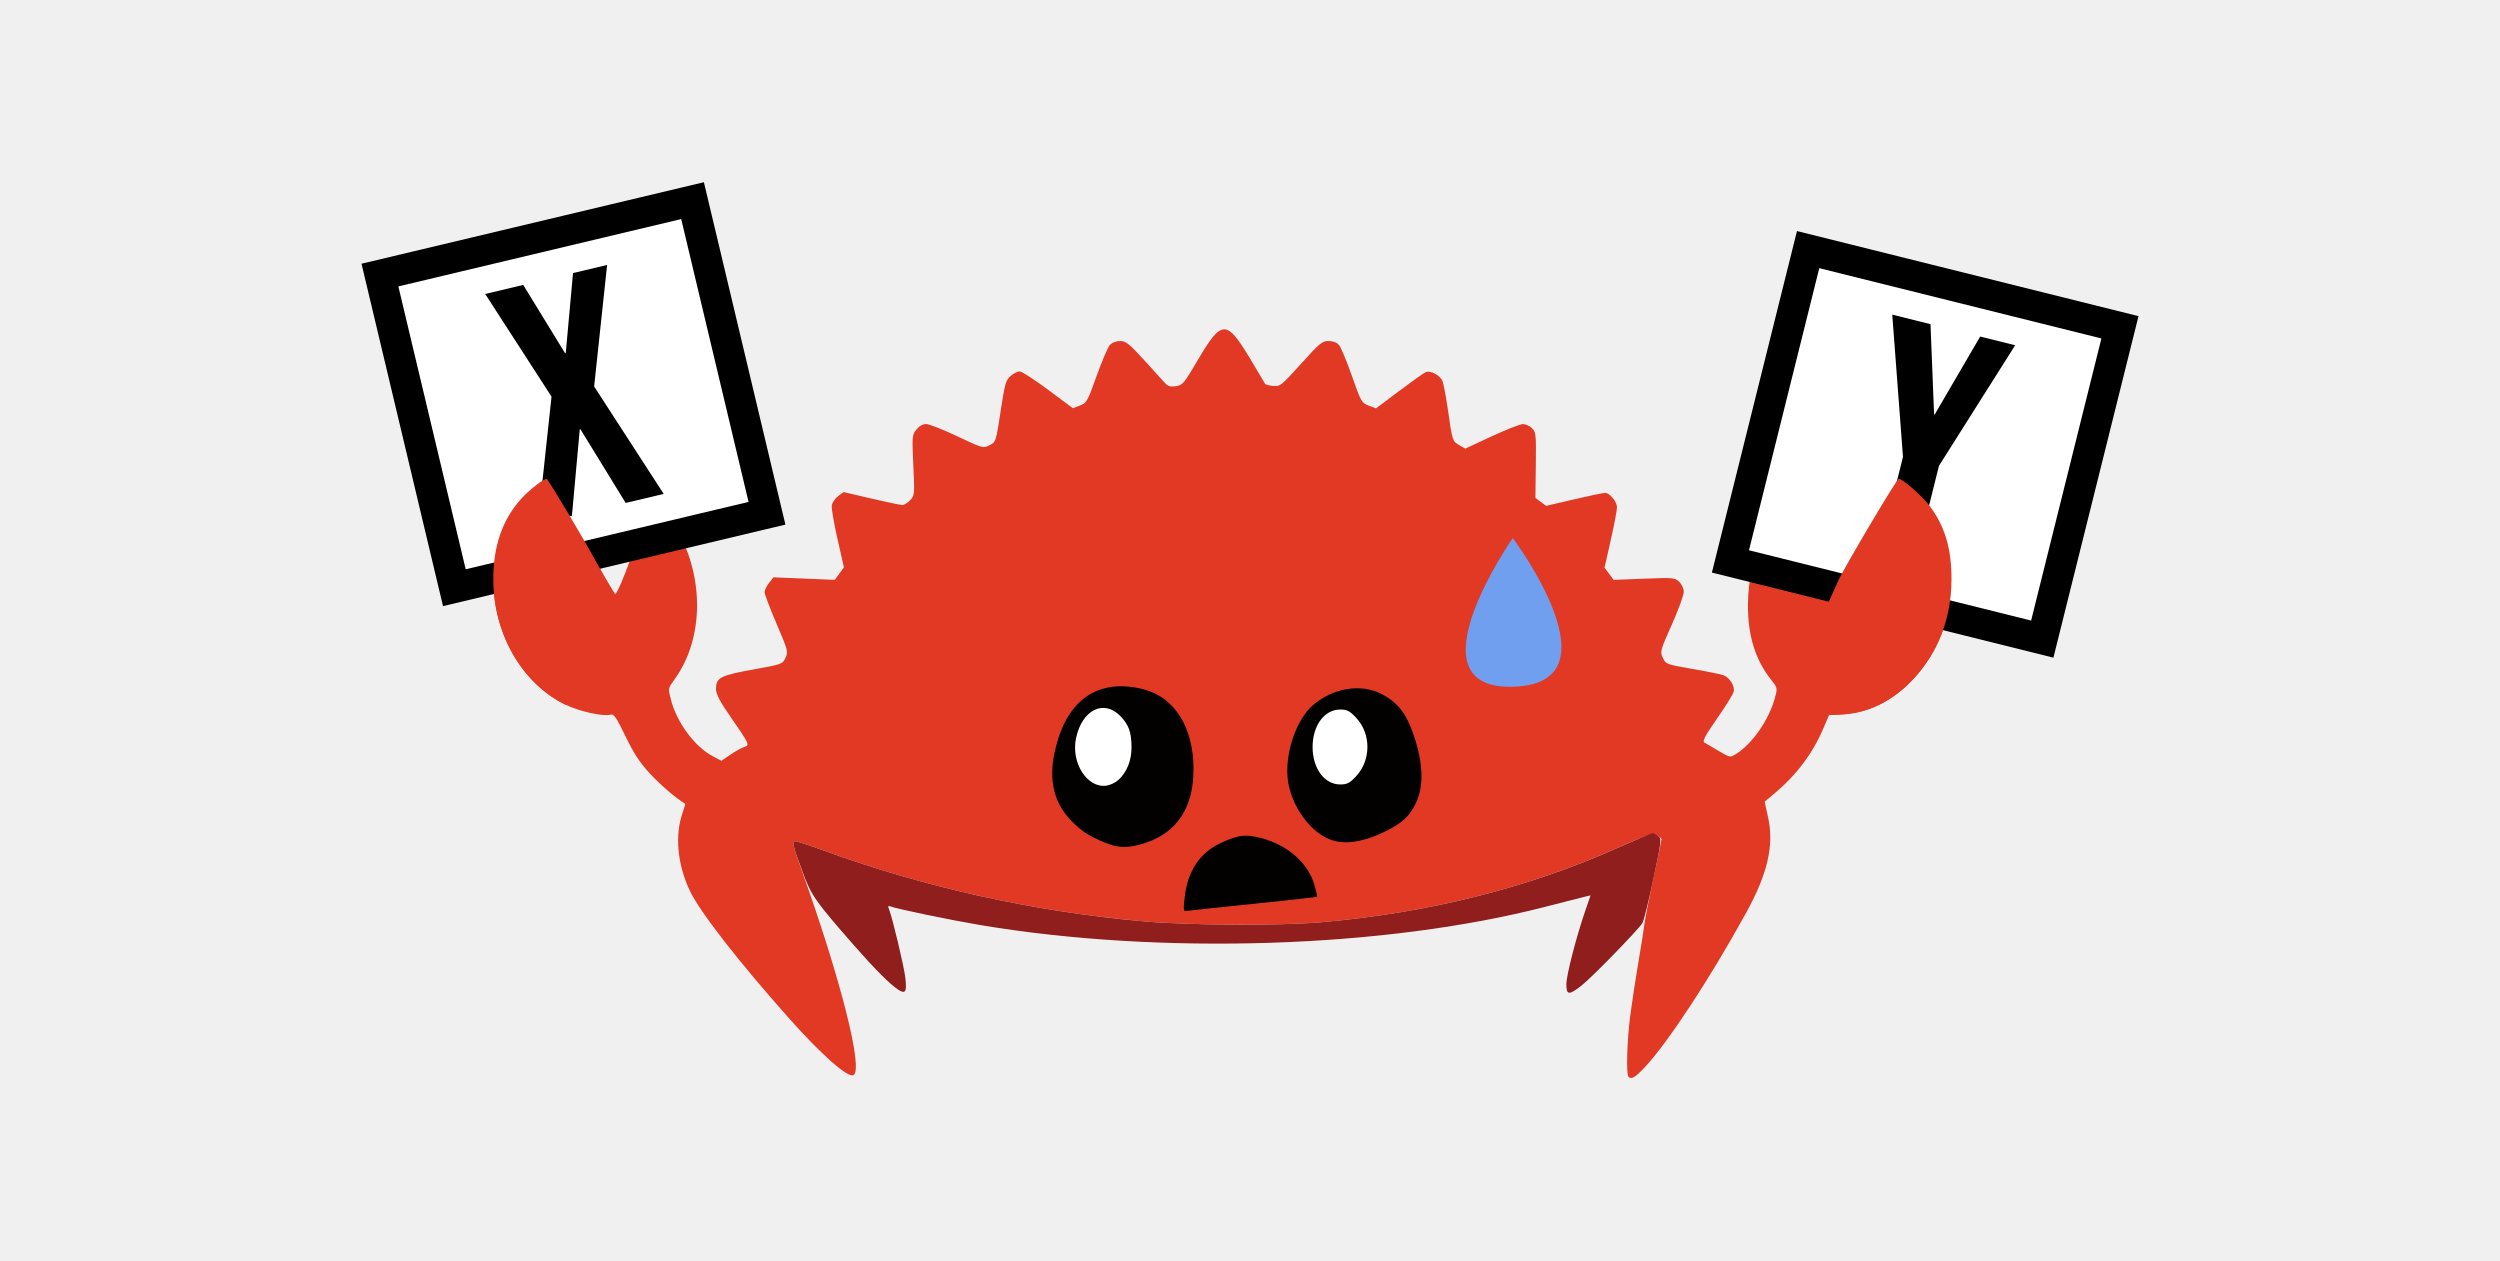
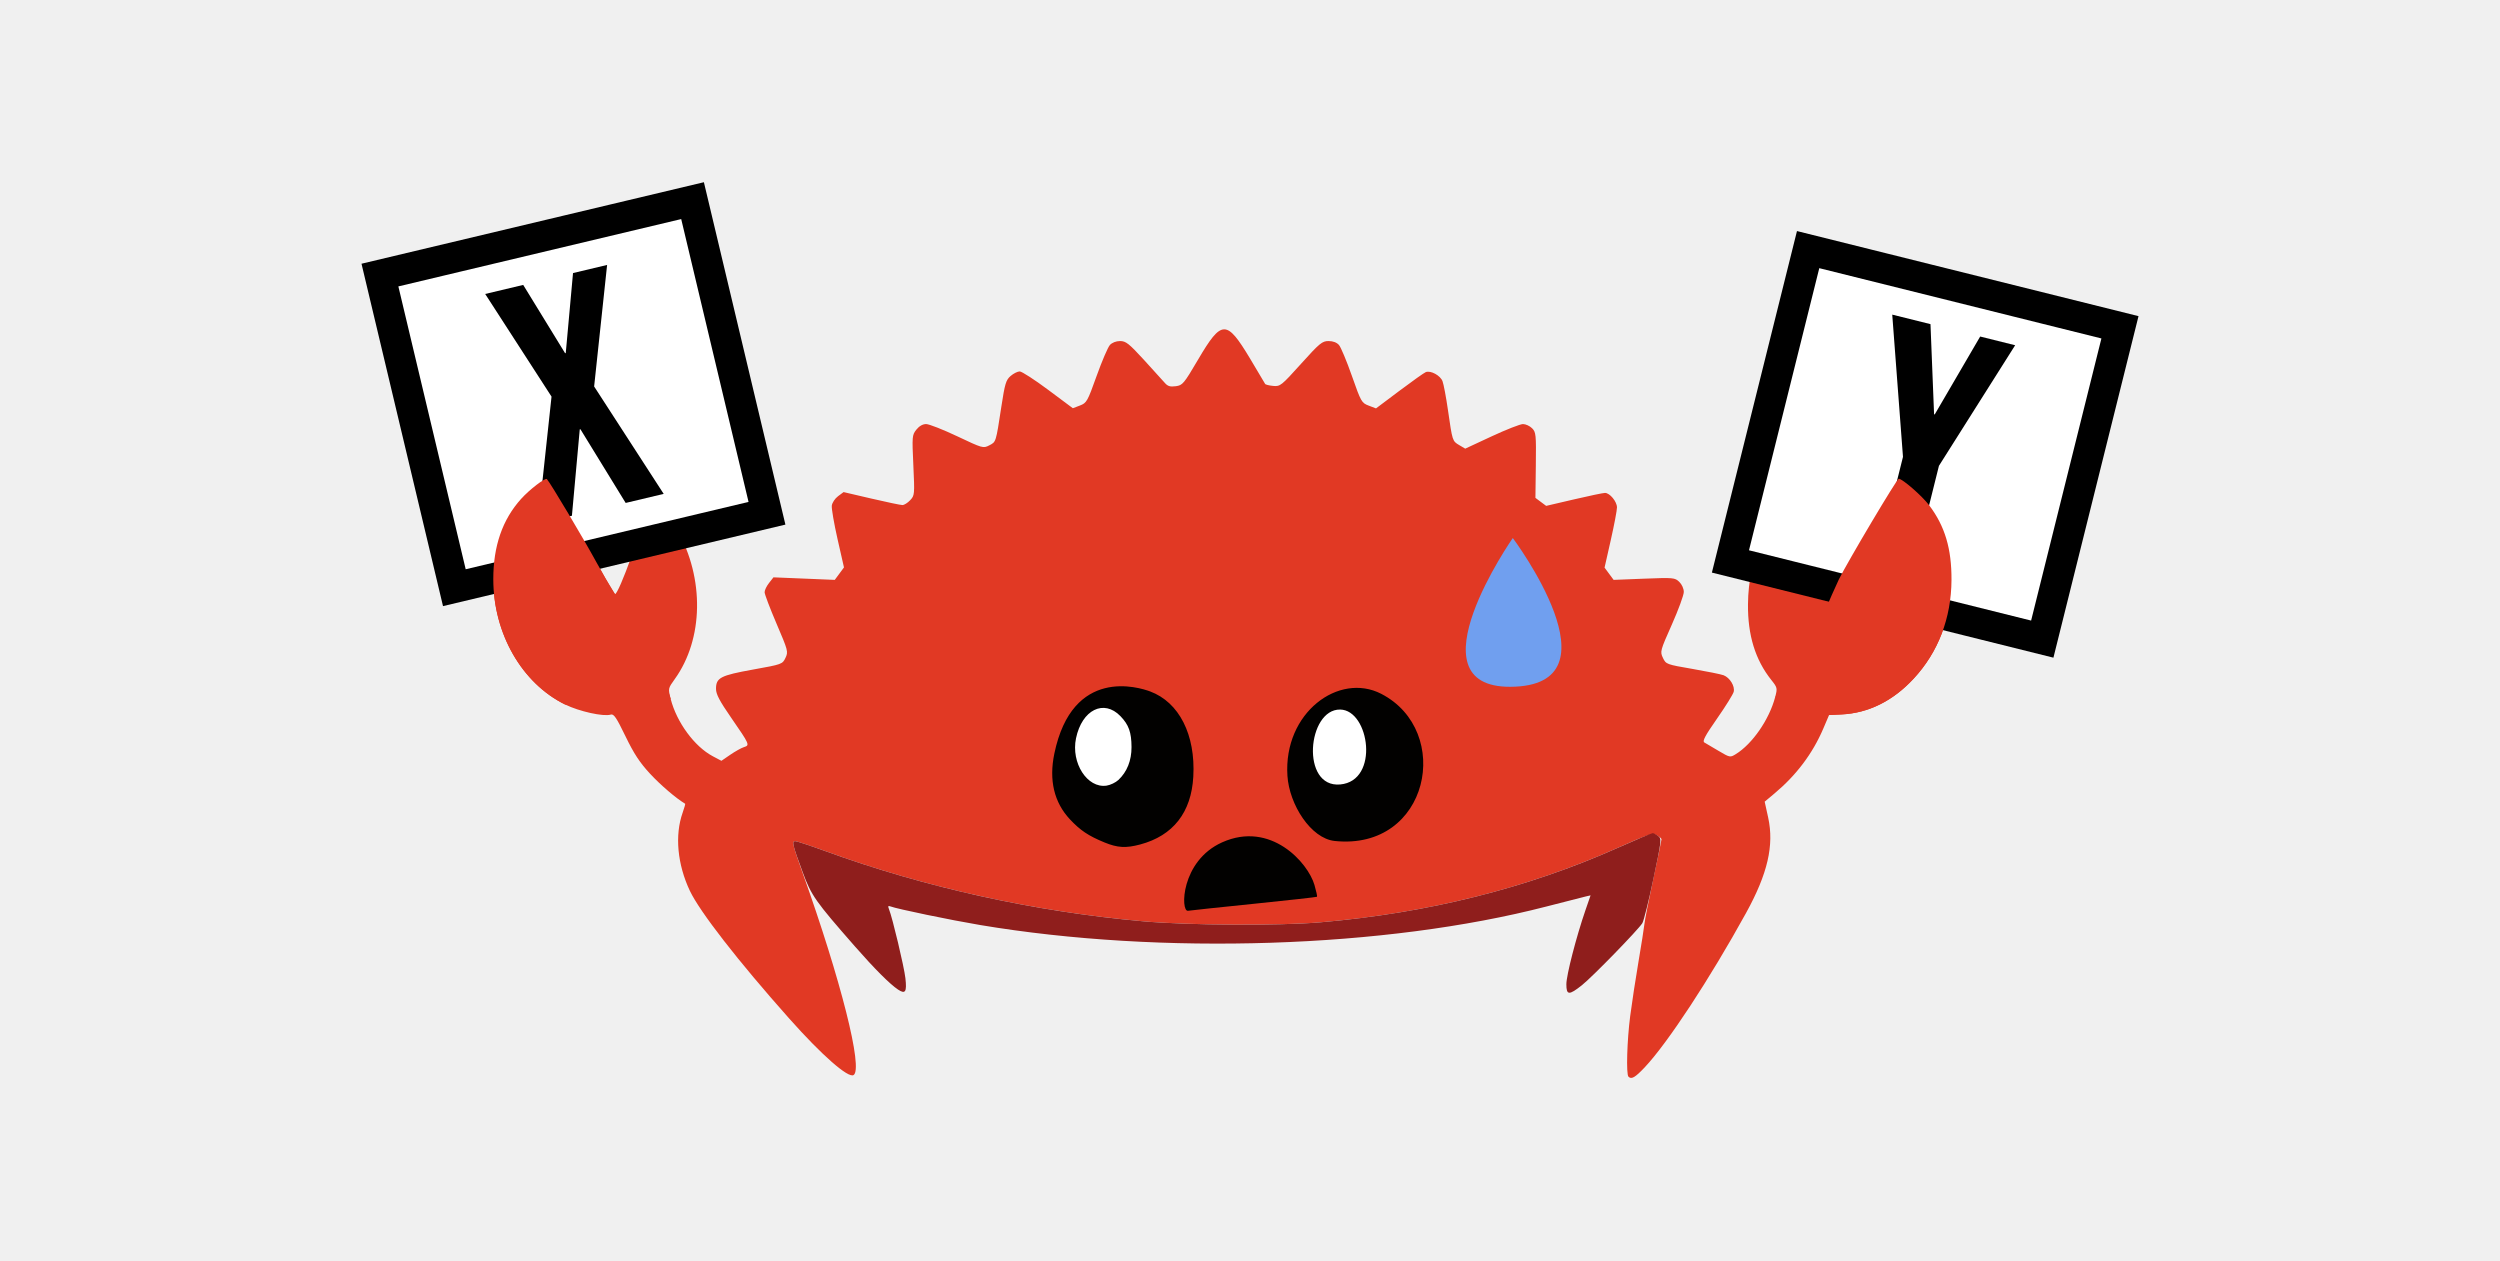
- <svg xmlns="http://www.w3.org/2000/svg" width="782.665mm" height="394.506mm" viewBox="0 0 782.665 394.506" version="1.1" id="svg1" xml:space="preserve">
-   <defs id="defs1" />
-   <g id="layer1" transform="translate(259.2951,-134.7516)">
-     <g id="g26" transform="matrix(2.39566,0,0,2.39566,615.6075,-131.0223)">
-       <path style="fill:#e13924" d="m -152.396,251.641 c -0.315,-0.315 -0.187,-4.744 0.23,-7.946 0.223,-1.717 0.71,-4.908 1.082,-7.091 0.372,-2.183 0.721,-4.398 0.776,-4.923 0.055,-0.525 0.58,-3.187 1.167,-5.916 0.587,-2.729 1.067,-5.048 1.067,-5.153 0,-0.105 -0.283,-0.342 -0.628,-0.527 -0.565,-0.303 -1.077,-0.136 -5.151,1.675 -11.826,5.259 -24.745,8.491 -38.804,9.708 -5.342,0.462 -17.26,0.395 -23.151,-0.131 -14.227,-1.27 -28.486,-4.419 -41.54,-9.175 -1.965,-0.716 -3.735,-1.301 -3.933,-1.301 -0.461,-1.8e-4 -0.361,0.435 0.949,4.101 5.032,14.091 7.953,25.677 6.674,26.468 -0.7,0.433 -4.156,-2.604 -8.416,-7.395 -6.683,-7.516 -11.683,-13.946 -12.98,-16.69 -1.629,-3.449 -1.982,-7.253 -0.945,-10.192 0.221,-0.626 0.37,-1.156 0.332,-1.179 -1.192,-0.713 -3.217,-2.446 -4.585,-3.924 -1.347,-1.455 -2.104,-2.608 -3.21,-4.892 -1.194,-2.465 -1.531,-2.961 -1.927,-2.836 -0.93,0.295 -4.103,-0.405 -5.957,-1.315 -5.663,-2.778 -9.393,-9.289 -9.393,-16.398 0,-4.317 1.194,-7.764 3.627,-10.47 1.101,-1.224 3.177,-2.818 3.378,-2.593 0.475,0.53 4.744,7.7 6.488,10.897 1.237,2.267 2.322,4.125 2.412,4.129 0.489,0.023 3.7,-8.864 4.095,-11.334 0.097,-0.608 0.268,-1.162 0.38,-1.231 0.313,-0.193 2.767,2.614 3.648,4.173 3.578,6.33 3.451,14.258 -0.312,19.496 -0.883,1.229 -0.884,1.236 -0.534,2.605 0.779,3.045 3.103,6.211 5.487,7.476 l 1.14,0.605 1.168,-0.8 c 0.642,-0.44 1.444,-0.887 1.782,-0.993 0.785,-0.246 0.749,-0.329 -1.664,-3.819 -1.54,-2.227 -1.993,-3.09 -1.993,-3.796 0,-1.449 0.581,-1.751 4.844,-2.518 3.776,-0.679 3.84,-0.702 4.23,-1.52 0.384,-0.805 0.349,-0.939 -1.164,-4.475 -0.858,-2.004 -1.56,-3.856 -1.56,-4.114 0,-0.258 0.261,-0.801 0.579,-1.206 l 0.579,-0.736 4.006,0.165 4.006,0.165 0.601,-0.813 0.601,-0.813 -0.837,-3.688 c -0.461,-2.029 -0.8,-4 -0.755,-4.38 0.045,-0.38 0.411,-0.936 0.813,-1.234 l 0.73,-0.543 3.636,0.848 c 2,0.466 3.823,0.848 4.053,0.847 0.229,-3.4e-4 0.685,-0.286 1.013,-0.635 0.582,-0.62 0.592,-0.728 0.413,-4.564 -0.176,-3.784 -0.162,-3.956 0.395,-4.657 0.368,-0.463 0.832,-0.728 1.276,-0.728 0.383,0 2.216,0.72 4.073,1.599 3.307,1.566 3.392,1.591 4.175,1.186 0.9,-0.465 0.862,-0.346 1.579,-5.034 0.464,-3.037 0.606,-3.509 1.215,-4.035 0.379,-0.327 0.913,-0.595 1.187,-0.595 0.274,0 1.949,1.082 3.722,2.405 l 3.224,2.405 0.925,-0.354 c 0.882,-0.337 0.984,-0.52 2.184,-3.87 0.692,-1.934 1.47,-3.749 1.729,-4.035 0.284,-0.314 0.811,-0.519 1.334,-0.519 0.751,0 1.156,0.319 3.109,2.447 1.235,1.346 2.465,2.702 2.733,3.014 0.381,0.443 0.695,0.539 1.434,0.439 0.895,-0.12 1.051,-0.306 2.916,-3.476 3.082,-5.237 3.713,-5.253 6.776,-0.167 1.049,1.741 1.942,3.244 1.984,3.339 0.043,0.095 0.512,0.214 1.043,0.265 0.932,0.088 1.062,-0.015 3.648,-2.885 2.438,-2.706 2.766,-2.977 3.601,-2.977 0.589,0 1.08,0.189 1.368,0.525 0.247,0.289 1.005,2.104 1.683,4.035 1.191,3.388 1.267,3.523 2.191,3.876 l 0.957,0.365 3.057,-2.296 c 1.681,-1.263 3.233,-2.364 3.447,-2.446 0.645,-0.247 1.905,0.437 2.19,1.19 0.147,0.388 0.464,2.074 0.705,3.748 0.588,4.088 0.584,4.074 1.477,4.602 l 0.783,0.463 3.451,-1.606 c 1.898,-0.883 3.741,-1.606 4.095,-1.606 0.354,0 0.889,0.245 1.189,0.545 0.511,0.511 0.542,0.818 0.492,4.822 l -0.053,4.277 0.701,0.523 0.701,0.523 3.636,-0.848 c 2,-0.466 3.823,-0.848 4.053,-0.847 0.631,9.4e-4 1.567,1.138 1.567,1.902 0,0.372 -0.365,2.293 -0.812,4.269 l -0.812,3.593 0.592,0.801 0.592,0.801 3.99,-0.156 c 3.834,-0.15 4.013,-0.134 4.585,0.414 0.344,0.329 0.595,0.887 0.595,1.322 0,0.413 -0.703,2.333 -1.563,4.266 -1.526,3.43 -1.553,3.534 -1.162,4.355 0.395,0.828 0.458,0.851 3.862,1.438 1.903,0.328 3.73,0.699 4.058,0.824 0.824,0.313 1.511,1.437 1.325,2.167 -0.084,0.328 -1.064,1.904 -2.178,3.501 -1.549,2.22 -1.94,2.953 -1.663,3.115 0.199,0.117 1.038,0.612 1.865,1.101 1.479,0.875 1.514,0.881 2.249,0.429 2.17,-1.336 4.367,-4.516 5.143,-7.442 0.313,-1.18 0.298,-1.248 -0.499,-2.249 -2.094,-2.63 -3.088,-5.855 -3.05,-9.895 0.03,-3.114 0.647,-5.922 1.813,-8.243 0.848,-1.688 2.703,-4.34 3.654,-5.224 0.785,-0.729 0.699,-0.858 1.471,2.222 0.928,3.705 3.294,9.922 3.776,9.922 0.113,0 0.635,-0.863 1.159,-1.918 1.188,-2.39 7.59,-13.16 7.824,-13.162 0.482,-0.003 3.054,2.241 3.989,3.479 2.049,2.715 2.93,5.667 2.909,9.749 -0.025,4.976 -1.734,9.431 -4.948,12.898 -2.701,2.913 -5.903,4.503 -9.417,4.674 l -1.634,0.08 -0.753,1.765 c -1.392,3.263 -3.526,6.098 -6.398,8.499 l -1.263,1.056 0.454,2.071 c 0.797,3.635 -0.062,7.347 -2.888,12.476 -4.746,8.614 -10.264,17.017 -13.251,20.18 -1.255,1.329 -1.729,1.6 -2.117,1.213 z" id="path3" />
-       <ellipse style="fill:#ffffff;fill-opacity:1;stroke:none;stroke-width:7.285;stroke-linecap:square;stroke-miterlimit:1000;paint-order:fill markers stroke" id="path17" cx="-220.859" cy="208.771" rx="4.765" ry="5.88" />
-       <ellipse style="fill:#ffffff;fill-opacity:1;stroke:none;stroke-width:7.285;stroke-linecap:square;stroke-miterlimit:1000;paint-order:fill markers stroke" id="ellipse17" cx="-190.46" cy="208.733" rx="4.765" ry="5.88" />
-       <path style="fill:#020100" d="m -210.414,228.408 c 0.374,-3.653 1.986,-6.074 4.918,-7.39 2.182,-0.979 3.064,-1.079 5.054,-0.571 3.476,0.887 6.174,3.251 7.015,6.145 0.232,0.799 0.381,1.49 0.332,1.537 -0.05,0.047 -3.722,0.456 -8.16,0.908 -4.438,0.453 -8.353,0.868 -8.699,0.923 -0.62,0.099 -0.626,0.077 -0.459,-1.553 z m -10.45,-7.376 c -2.111,-0.869 -3.166,-1.574 -4.525,-3.027 -2.065,-2.208 -2.754,-5.109 -2.035,-8.574 2.365,-11.406 11.05,-8.684 12.524,-8.133 3.791,1.419 5.941,5.662 5.638,11.128 -0.26,4.685 -2.634,7.718 -6.944,8.869 -1.868,0.499 -2.955,0.437 -4.659,-0.263 z m 1.812,-8.164 c 1.127,-1.052 1.723,-2.544 1.716,-4.298 -0.008,-1.938 -0.358,-2.914 -1.448,-4.044 -2.173,-2.253 -5.028,-0.832 -5.805,2.889 -0.674,3.229 1.476,6.566 3.99,6.192 0.494,-0.073 1.19,-0.406 1.547,-0.739 z m 28.264,7.97 c -3.033,-0.74 -5.931,-4.741 -6.174,-8.523 -0.212,-3.305 1.25,-7.393 3.282,-9.177 2.595,-2.278 6.297,-2.91 8.97,-1.532 2.198,1.133 3.32,2.589 4.322,5.612 1.19,3.588 1.255,6.545 0.192,8.717 -0.82,1.676 -1.738,2.533 -3.837,3.583 -2.663,1.332 -4.909,1.771 -6.757,1.32 z m 2.77,-8.422 c 2.008,-2.111 2.013,-5.601 0.01,-7.707 -0.838,-0.881 -1.165,-1.047 -2.059,-1.047 -2.066,0 -3.606,2.091 -3.606,4.895 0,2.804 1.54,4.895 3.606,4.895 0.893,0 1.222,-0.166 2.049,-1.036 z" id="path1" />
-       <path style="fill:#8f1e1c" d="m -247.846,240.259 c -1.068,-0.71 -3.074,-2.718 -5.634,-5.639 -5.179,-5.908 -5.692,-6.637 -6.833,-9.713 -1.318,-3.552 -1.436,-4.045 -0.968,-4.045 0.199,8e-5 1.969,0.586 3.933,1.301 13.054,4.755 27.313,7.905 41.54,9.175 5.891,0.526 17.809,0.593 23.151,0.131 14.032,-1.214 26.98,-4.449 38.744,-9.681 2.454,-1.092 4.564,-1.981 4.688,-1.976 0.124,0.005 0.444,0.174 0.711,0.377 0.468,0.355 0.444,0.569 -0.624,5.614 -0.611,2.885 -1.26,5.483 -1.442,5.775 -0.56,0.893 -6.545,7.038 -7.903,8.114 -1.689,1.338 -2.027,1.316 -2.027,-0.131 0,-1.175 1.294,-6.195 2.492,-9.666 l 0.672,-1.948 -0.59,0.135 c -0.324,0.074 -2.673,0.674 -5.22,1.332 -20.967,5.423 -50.299,6.379 -73.951,2.411 -3.814,-0.64 -10.863,-2.101 -11.719,-2.43 -0.321,-0.123 -0.366,-0.045 -0.206,0.351 0.456,1.128 1.977,7.522 2.147,9.023 0.204,1.8 -0.006,2.125 -0.96,1.491 z" id="path2" />
-       <path style="fill:#709fef;fill-opacity:1;stroke:none;stroke-width:0.185px;stroke-linecap:butt;stroke-linejoin:miter;stroke-opacity:1" d="m -167.511,181.251 c 0,0 -13.609,19.509 -0.318,19.439 14.826,-0.078 0.318,-19.439 0.318,-19.439 z" id="path19" />
-       <g id="g23" transform="rotate(-13.39112,-16.89904,468.522)">
-         <rect style="fill:#ffffff;fill-opacity:1;stroke:#000000;stroke-width:4;stroke-linecap:square;stroke-miterlimit:1000;stroke-dasharray:none;stroke-opacity:1;paint-order:fill markers stroke" id="rect22" width="41.995" height="41.995" x="-232.944" y="86.463" />
-         <path d="m -214.808,107.109 -5.327,-15.056 h 5.107 l 3.258,9.95 h 0.088 l 3.346,-9.95 h 4.579 l -5.327,15.056 5.591,15.761 h -5.107 l -3.522,-10.742 h -0.088 l -3.61,10.742 h -4.579 z" id="text21" style="font-size:44.025px;line-height:1.25;font-family:'Bebas Neue';-inkscape-font-specification:'Bebas Neue, Normal';stroke-width:1.101" aria-label="x" />
-       </g>
-       <path style="fill:#e13924" d="m -291.347,203.009 c -5.663,-2.778 -9.393,-9.289 -9.393,-16.398 0,-4.317 1.194,-7.764 3.627,-10.47 1.101,-1.224 3.177,-2.818 3.378,-2.593 0.475,0.53 4.744,7.7 6.488,10.897 1.237,2.267 2.359,4.057 2.412,4.129 3.911,5.393 5.016,6.197 7.278,13.708 z" id="path25" />
-       <g id="g24" transform="rotate(13.99035,-372.65,257.8459)">
-         <rect style="fill:#ffffff;fill-opacity:1;stroke:#000000;stroke-width:4;stroke-linecap:square;stroke-miterlimit:1000;stroke-dasharray:none;stroke-opacity:1;paint-order:fill markers stroke" id="rect21" width="41.995" height="41.995" x="-163.776" y="88.024" />
-         <path d="m -145.2,111.31 -5.855,-17.698 h 5.151 l 3.302,11.314 h 0.088 l 3.302,-11.314 h 4.711 l -5.855,17.698 v 13.119 h -4.843 z" id="text20" style="font-size:44.025px;line-height:1.25;font-family:'Bebas Neue';-inkscape-font-specification:'Bebas Neue, Normal';stroke-width:1.101" aria-label="y" />
-       </g>
-       <path style="fill:#e13924" d="m -133.228,202.049 c 4.208,-4.61 5.78,-9.985 8.325,-15.385 1.188,-2.39 7.59,-13.16 7.824,-13.162 0.482,-0.003 3.054,2.241 3.989,3.479 2.049,2.715 2.93,5.667 2.909,9.749 -0.025,4.976 -1.734,9.431 -4.948,12.898 -2.701,2.913 -5.903,4.503 -9.417,4.674 l -1.634,0.08 z" id="path26" />
-     </g>
+ <svg xmlns="http://www.w3.org/2000/svg" xml:space="preserve" viewBox="0 0 782.665 394.506">
+   <g transform="translate(874.903 -265.774) scale(2.39566)">
+     <path fill="#e13924" d="M-152.396 251.641c-.315-.314-.187-4.744.23-7.946.223-1.717.71-4.908 1.082-7.09.372-2.184.72-4.399.775-4.924.055-.525.58-3.187 1.167-5.916.587-2.73 1.067-5.048 1.067-5.153 0-.104-.282-.341-.628-.526-.565-.303-1.077-.136-5.15 1.675-11.826 5.26-24.745 8.491-38.804 9.708-5.342.462-17.26.394-23.151-.132-14.227-1.27-28.486-4.419-41.54-9.174-1.964-.716-3.734-1.301-3.933-1.301-.461 0-.36.434.949 4.1 5.031 14.091 7.953 25.677 6.673 26.468-.7.433-4.156-2.603-8.416-7.395-6.683-7.516-11.683-13.946-12.98-16.69-1.629-3.448-1.982-7.252-.945-10.19.221-.627.37-1.157.333-1.18-1.192-.713-3.217-2.446-4.586-3.924-1.347-1.455-2.104-2.608-3.21-4.892-1.194-2.465-1.531-2.96-1.927-2.835-.93.295-4.103-.405-5.957-1.315-5.663-2.778-9.392-9.289-9.392-16.398 0-4.317 1.194-7.764 3.627-10.47 1.1-1.224 3.177-2.818 3.378-2.593.475.53 4.744 7.7 6.488 10.897 1.237 2.267 2.323 4.126 2.412 4.13.49.022 3.7-8.864 4.096-11.335.097-.607.268-1.162.38-1.23.313-.194 2.767 2.613 3.648 4.172 3.578 6.33 3.451 14.258-.312 19.496-.883 1.229-.884 1.236-.534 2.605.78 3.045 3.103 6.21 5.488 7.476l1.14.604 1.168-.8c.642-.44 1.444-.886 1.782-.992.785-.246.749-.33-1.664-3.82-1.54-2.227-1.993-3.09-1.993-3.796 0-1.449.581-1.75 4.844-2.518 3.776-.679 3.84-.702 4.23-1.52.384-.805.35-.939-1.164-4.474-.858-2.004-1.56-3.856-1.56-4.114s.26-.8.58-1.206l.578-.736 4.006.165 4.006.166.601-.814.602-.813-.838-3.688c-.46-2.029-.8-4-.754-4.38.045-.38.41-.936.812-1.234l.73-.543 3.636.848c2 .466 3.823.848 4.052.847.23 0 .686-.286 1.014-.635.582-.62.591-.728.413-4.564-.177-3.784-.162-3.956.395-4.657.368-.463.831-.728 1.275-.728.384 0 2.216.72 4.073 1.6 3.306 1.566 3.392 1.59 4.174 1.185.9-.465.863-.346 1.58-5.034.463-3.037.605-3.509 1.214-4.035.379-.327.913-.595 1.187-.595s1.95 1.082 3.722 2.405l3.224 2.404.926-.354c.881-.337.984-.52 2.183-3.87.693-1.933 1.47-3.749 1.73-4.034.283-.314.81-.52 1.333-.52.752 0 1.156.319 3.11 2.448a242 242 0 0 1 2.732 3.014c.381.442.695.539 1.434.44.895-.121 1.05-.306 2.916-3.477 3.082-5.237 3.713-5.253 6.776-.167 1.05 1.742 1.942 3.244 1.985 3.34.042.094.512.213 1.043.264.932.088 1.062-.015 3.648-2.885 2.438-2.706 2.766-2.977 3.6-2.977.59 0 1.08.189 1.369.525.247.289 1.004 2.104 1.683 4.035 1.191 3.388 1.268 3.523 2.191 3.876l.957.365 3.057-2.296c1.681-1.263 3.233-2.364 3.447-2.446.645-.248 1.905.437 2.19 1.19.147.387.465 2.074.706 3.747.588 4.089.583 4.074 1.477 4.602l.783.463 3.451-1.607c1.898-.883 3.74-1.606 4.095-1.606.354 0 .89.246 1.189.546.51.51.542.817.492 4.822l-.053 4.276.7.523.702.524 3.635-.848c2-.467 3.824-.848 4.053-.847.63 0 1.567 1.137 1.567 1.901 0 .372-.365 2.293-.811 4.27l-.812 3.592.592.8.592.802 3.99-.157c3.834-.15 4.013-.134 4.585.414.344.329.596.887.596 1.321 0 .414-.704 2.333-1.563 4.266-1.526 3.43-1.554 3.534-1.162 4.355.395.828.458.852 3.862 1.438 1.903.329 3.73.7 4.058.824.824.314 1.511 1.438 1.326 2.168-.084.328-1.064 1.903-2.178 3.5-1.55 2.22-1.94 2.953-1.663 3.116.2.116 1.038.612 1.864 1.1 1.48.875 1.514.882 2.25.429 2.169-1.336 4.366-4.516 5.142-7.443.313-1.18.298-1.248-.498-2.248-2.095-2.63-3.089-5.855-3.05-9.896.03-3.114.647-5.922 1.812-8.243.848-1.688 2.703-4.34 3.655-5.224.785-.73.7-.858 1.471 2.222.929 3.705 3.294 9.922 3.776 9.922.113 0 .635-.863 1.159-1.918 1.188-2.39 7.59-13.16 7.824-13.162.482-.003 3.054 2.24 3.989 3.48 2.049 2.715 2.93 5.666 2.91 9.748-.026 4.976-1.735 9.431-4.949 12.898-2.701 2.913-5.903 4.503-9.417 4.674l-1.634.08-.753 1.765c-1.392 3.263-3.526 6.098-6.398 8.499l-1.263 1.056.454 2.07c.798 3.635-.062 7.348-2.888 12.477-4.746 8.614-10.264 17.017-13.251 20.18-1.255 1.328-1.73 1.6-2.117 1.212z" />
+     <ellipse cx="-220.859" cy="208.771" fill="#fff" paint-order="fill markers stroke" rx="4.765" ry="5.88" />
+     <ellipse cx="-190.46" cy="208.733" fill="#fff" paint-order="fill markers stroke" rx="4.765" ry="5.88" />
+     <path fill="#020100" d="M-205.496 221.018c6.335-2.843 11.215 2.637 12.069 5.574.232.799.381 1.49.331 1.537-.05.047-3.722.456-8.16.909-4.438.453-8.353.868-8.699.923-.995.159-.967-6.508 4.459-8.943zm-15.368.014c-2.111-.868-3.166-1.574-4.525-3.026-2.065-2.208-2.753-5.11-2.035-8.575 2.366-11.406 11.05-8.684 12.524-8.133 3.792 1.419 5.942 5.662 5.639 11.128-.26 4.686-2.634 7.718-6.944 8.87-1.868.498-2.955.437-4.659-.264zm1.812-8.164c1.128-1.052 1.723-2.544 1.716-4.298-.008-1.937-.358-2.914-1.448-4.044-2.173-2.252-5.028-.831-5.805 2.89-.674 3.229 1.476 6.565 3.99 6.191.494-.073 1.19-.405 1.547-.739zm28.264 7.97c-3.104-.324-5.93-4.74-6.174-8.523-.53-8.254 6.733-13.554 12.253-10.709 9.433 4.862 6.29 20.528-6.079 19.233zm.721-17.174c-4.3-.066-5.183 10.257 0 9.79 5.183-.468 3.823-9.732 0-9.79z" />
+     <path fill="#8f1e1c" d="M-247.846 240.259c-1.068-.71-3.074-2.718-5.634-5.64-5.18-5.908-5.692-6.636-6.834-9.713-1.318-3.551-1.436-4.045-.967-4.044.199 0 1.969.585 3.933 1.301 13.054 4.755 27.313 7.905 41.54 9.174 5.891.526 17.81.594 23.15.132 14.033-1.214 26.981-4.45 38.745-9.681 2.454-1.092 4.563-1.981 4.687-1.976.124.005.444.174.712.377.467.354.444.569-.624 5.614-.611 2.885-1.26 5.483-1.442 5.774-.56.894-6.545 7.038-7.903 8.114-1.69 1.338-2.027 1.316-2.027-.131 0-1.175 1.294-6.195 2.491-9.666l.673-1.948-.59.134c-.324.075-2.673.674-5.22 1.333-20.967 5.422-50.3 6.379-73.951 2.411-3.814-.64-10.863-2.101-11.719-2.43-.32-.123-.366-.045-.206.351.456 1.128 1.977 7.522 2.147 9.023.203 1.8-.006 2.125-.96 1.49z" />
+     <path fill="#709fef" d="M-167.511 181.251s-13.609 19.509-.318 19.439c14.826-.078.318-19.439.318-19.439z" />
+     <path fill="#fff" stroke="#000" stroke-linecap="square" stroke-miterlimit="1000" stroke-width="4" d="m-315.554 146.886 40.853-9.726 9.726 40.853-40.853 9.726z" paint-order="fill markers stroke" />
+     <path d="m-214.808 107.109-5.327-15.057h5.107l3.258 9.95h.088l3.345-9.95h4.579l-5.327 15.057 5.591 15.76h-5.107l-3.522-10.742h-.088l-3.61 10.742h-4.578z" aria-label="x" font-family="Bebas Neue" font-size="44.025" style="line-height:1.25;-inkscape-font-specification:&quot;Bebas Neue, Normal&quot;" transform="rotate(-13.391 -16.899 468.522)" />
+     <path fill="#e13924" d="M-291.347 203.01c-5.663-2.779-9.392-9.29-9.392-16.399 0-4.317 1.194-7.764 3.627-10.47 1.1-1.224 3.177-2.818 3.378-2.593.475.53 4.744 7.7 6.488 10.897a76.754 76.754 0 0 0 2.412 4.13c3.911 5.393 5.017 6.197 7.278 13.708z" />
+     <path fill="#fff" stroke="#000" stroke-linecap="square" stroke-miterlimit="1000" stroke-width="4" d="m-128.916 143.559 40.75 10.152-10.153 40.75-40.75-10.153z" paint-order="fill markers stroke" />
+     <path d="m-145.2 111.31-5.855-17.698h5.15l3.303 11.315h.088l3.302-11.315h4.71l-5.855 17.698v13.12h-4.843z" aria-label="y" font-family="Bebas Neue" font-size="44.025" style="line-height:1.25;-inkscape-font-specification:&quot;Bebas Neue, Normal&quot;" transform="rotate(13.99 -372.65 257.846)" />
+     <path fill="#e13924" d="M-133.228 202.05c4.208-4.61 5.78-9.986 8.325-15.386 1.188-2.39 7.59-13.16 7.824-13.162.482-.003 3.054 2.24 3.989 3.48 2.049 2.715 2.93 5.666 2.909 9.748-.025 4.976-1.734 9.431-4.948 12.898-2.701 2.913-5.903 4.503-9.417 4.674l-1.634.08z" />
  </g>
</svg>
